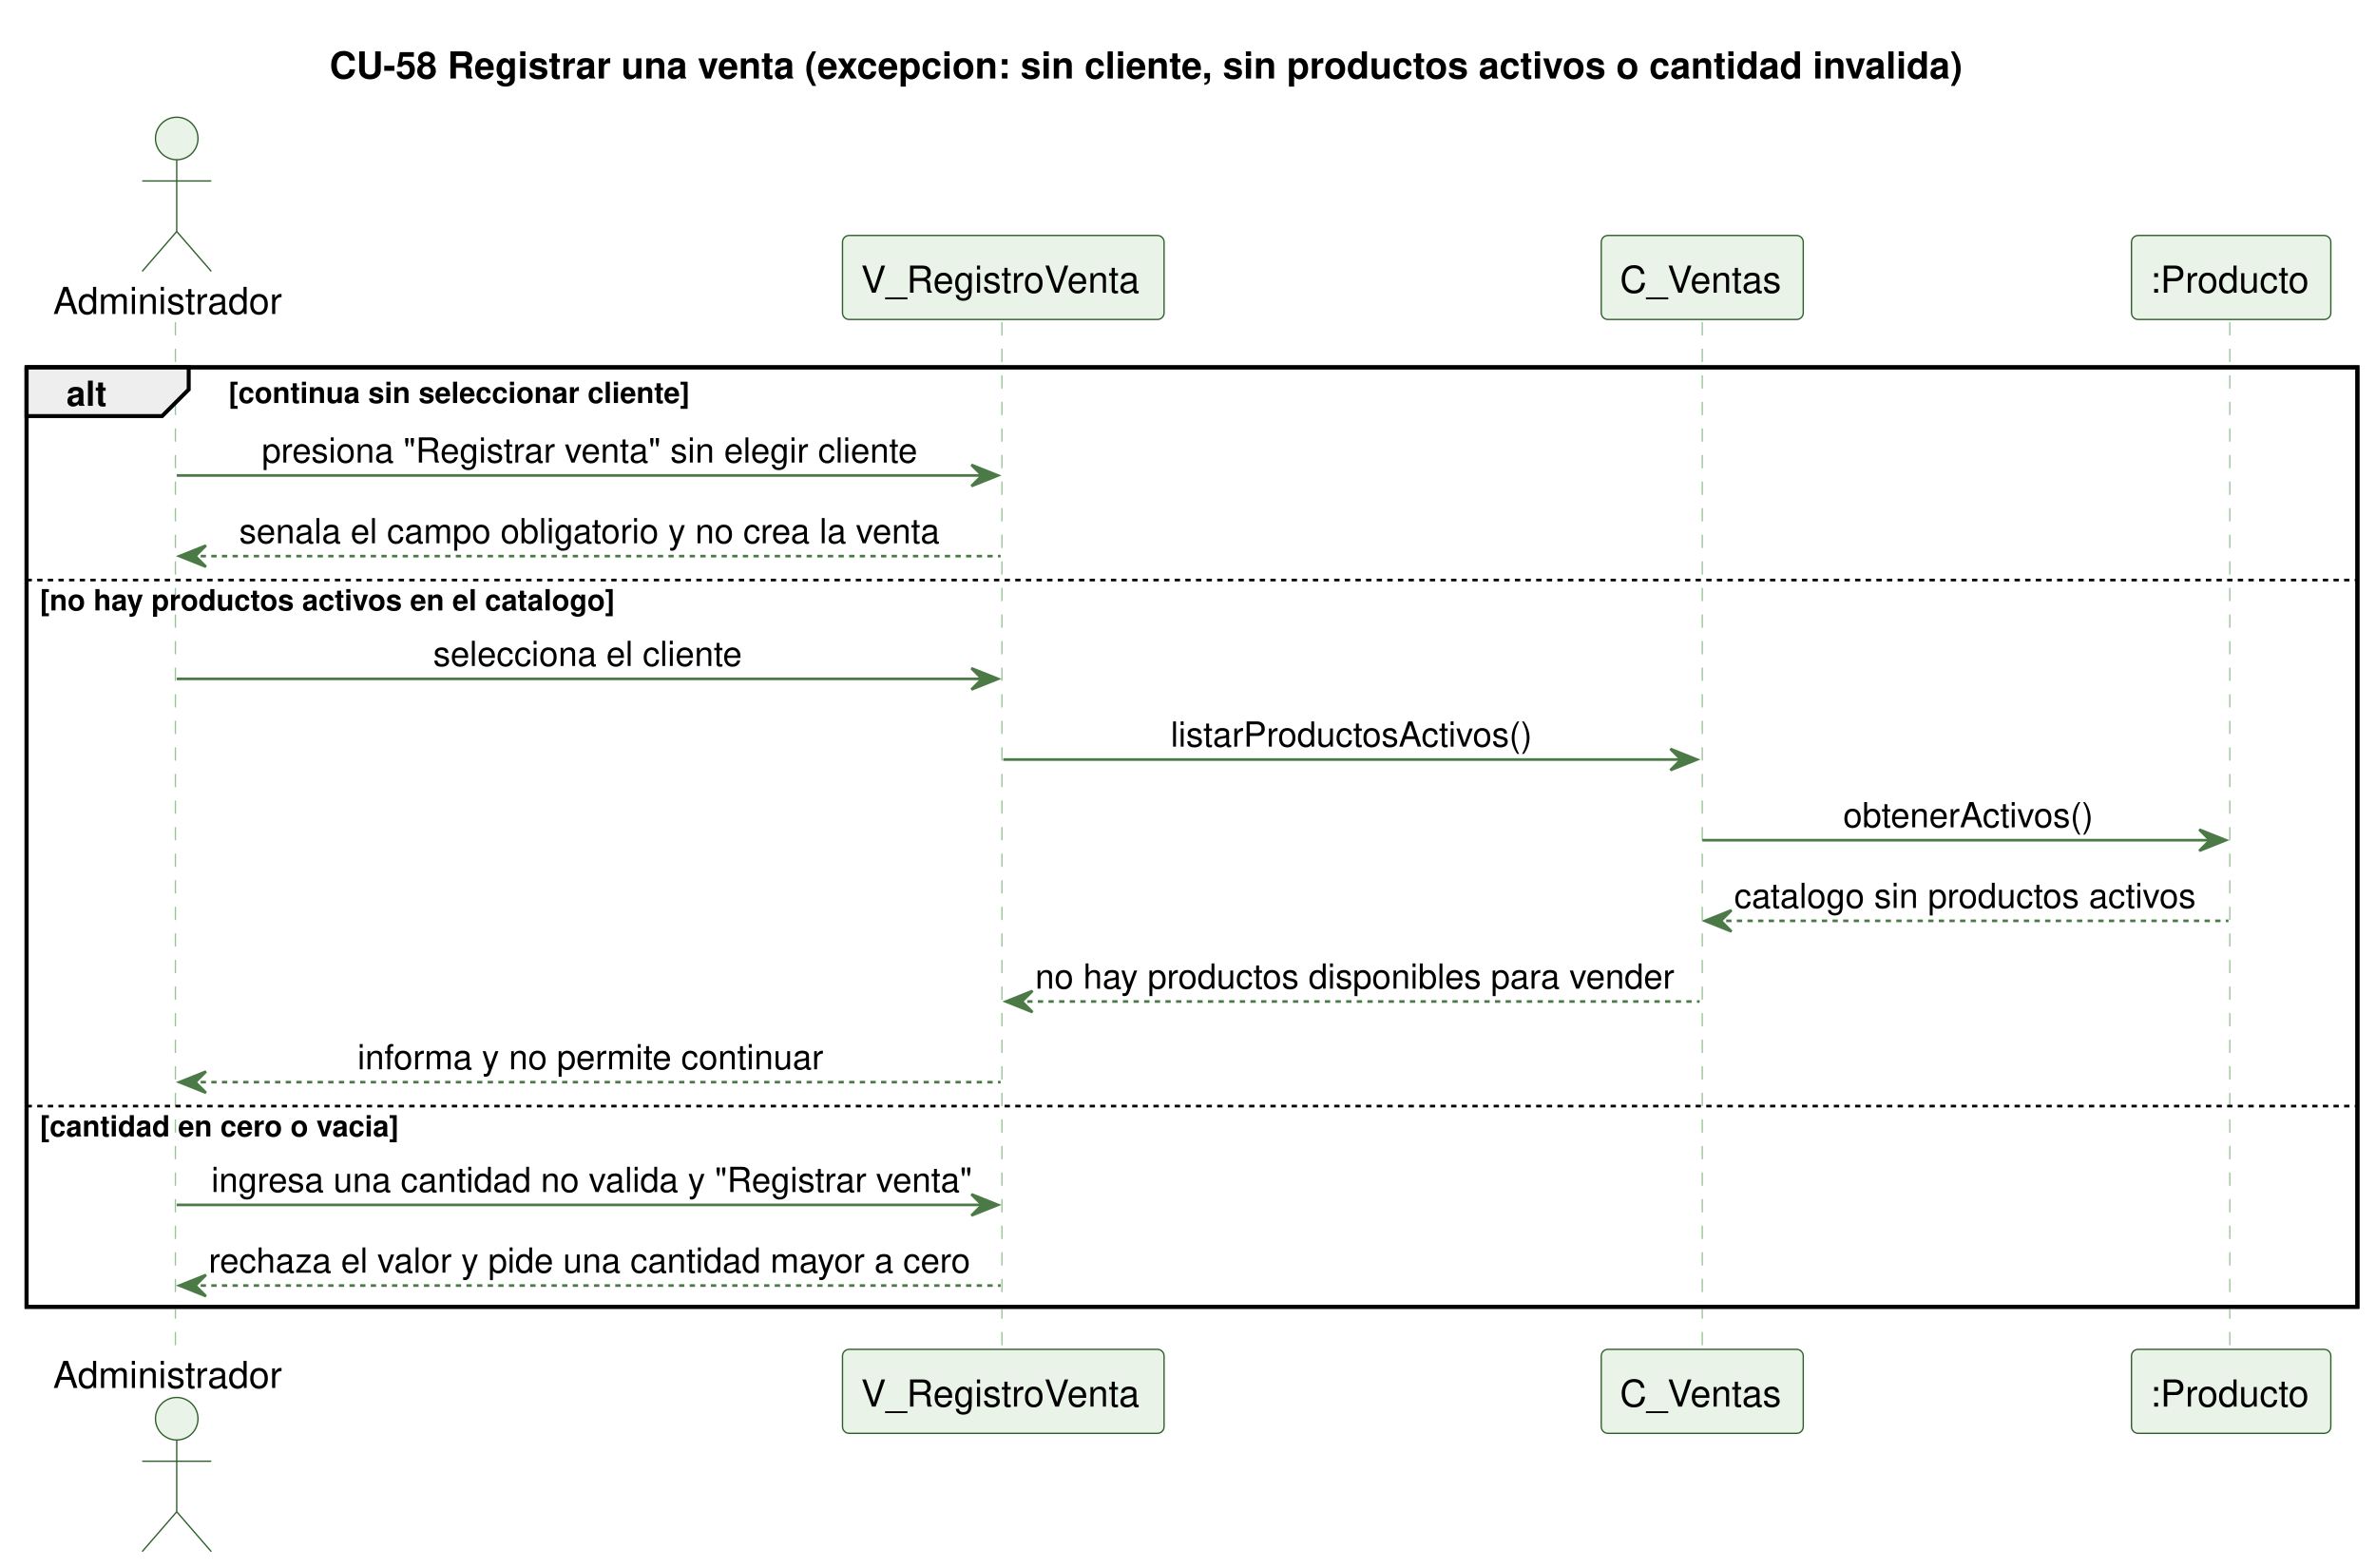
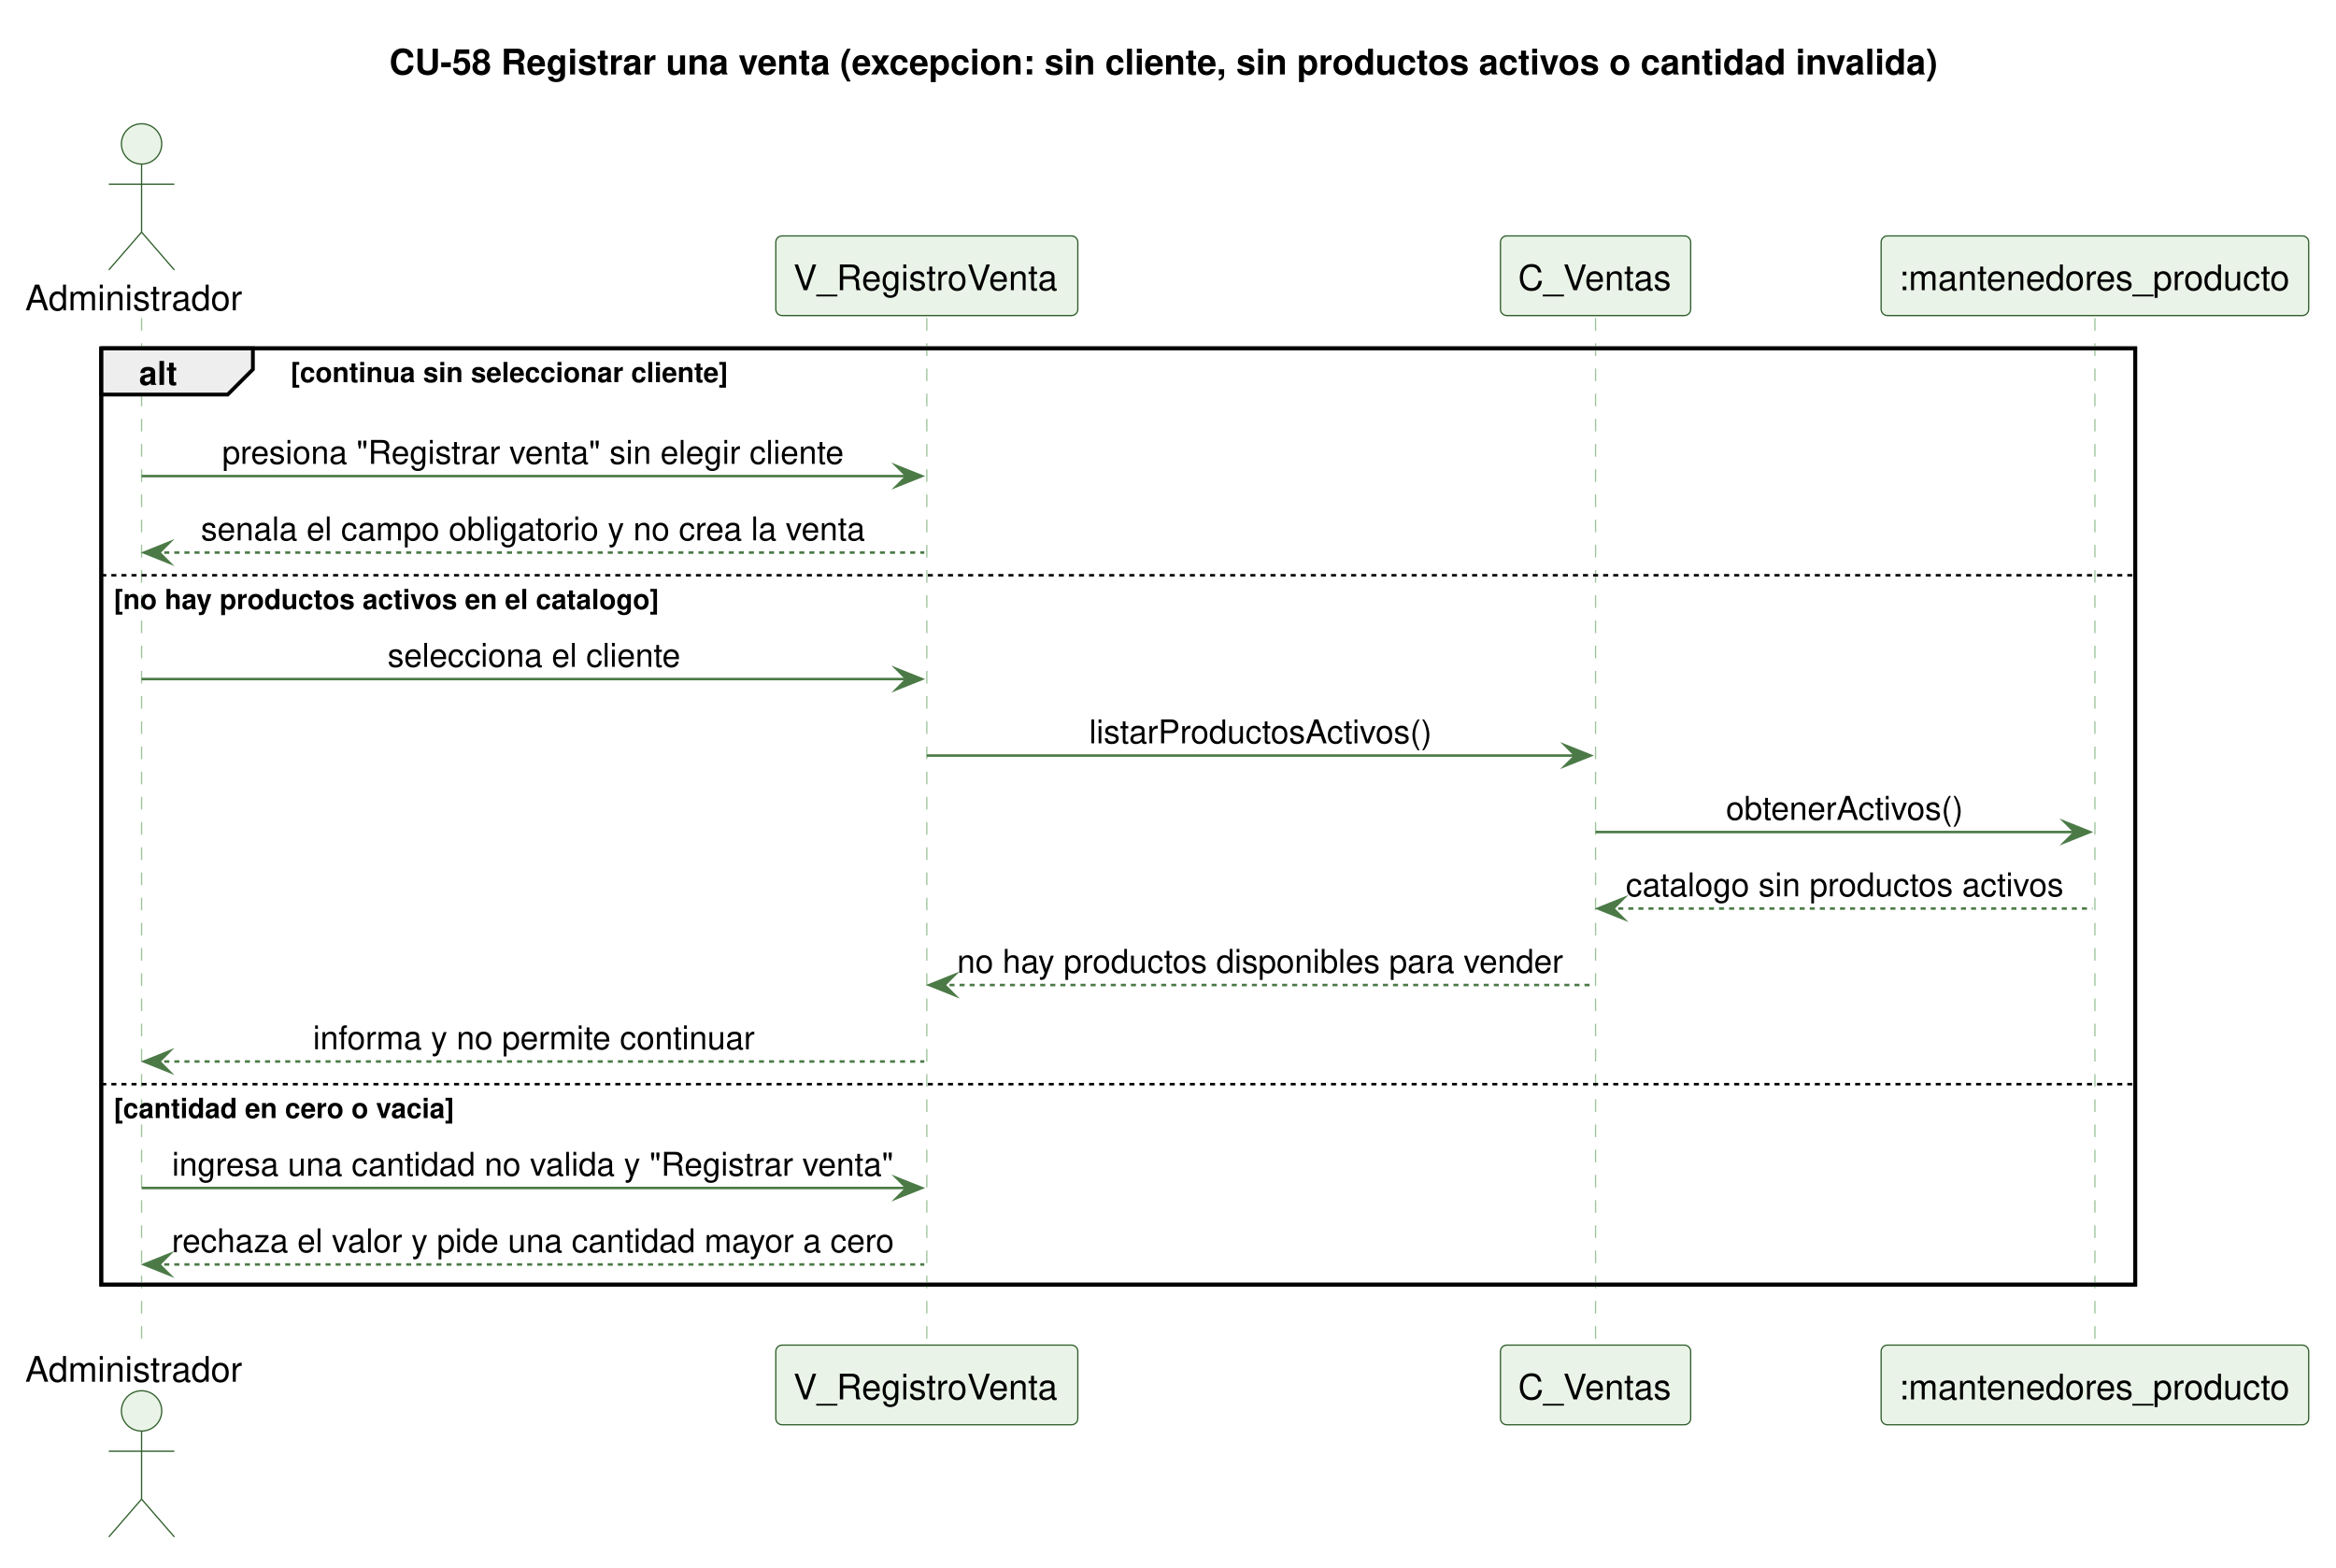
- <svg xmlns="http://www.w3.org/2000/svg" contentStyleType="text/css" height="590px" preserveAspectRatio="none" style="width:894px;height:590px;background:#FFFFFF;" version="1.1" viewBox="0 0 894 590" width="894px" zoomAndPan="magnify">
+ <svg xmlns="http://www.w3.org/2000/svg" version="1.1" data-diagram-type="SEQUENCE" style="width:927px;height:622px;background:#FFFFFF;" width="927px" height="622px" viewBox="0 0 927 622" zoomAndPan="magnify" preserveAspectRatio="none" contentStyleType="text/css">
  <defs />
-   <g>
-     <text fill="#000000" font-family="Helvetica" font-size="14" font-weight="bold" lengthAdjust="spacing" textLength="648" x="124" y="29.533">CU-58 Registrar una venta (excepcion: sin cliente, sin productos activos o cantidad invalida)</text>
-     <rect fill="none" height="353.539" style="stroke:#000000;stroke-width:1.5;" width="877" x="10" y="138.219" />
-     <line style="stroke:#9CC49A;stroke-width:0.5;stroke-dasharray:5.0,5.0;" x1="66" x2="66" y1="121.219" y2="508.758" />
-     <line style="stroke:#9CC49A;stroke-width:0.5;stroke-dasharray:5.0,5.0;" x1="377" x2="377" y1="121.219" y2="508.758" />
-     <line style="stroke:#9CC49A;stroke-width:0.5;stroke-dasharray:5.0,5.0;" x1="640.5" x2="640.5" y1="121.219" y2="508.758" />
-     <line style="stroke:#9CC49A;stroke-width:0.5;stroke-dasharray:5.0,5.0;" x1="839" x2="839" y1="121.219" y2="508.758" />
-     <text fill="#000000" font-family="Helvetica" font-size="14" lengthAdjust="spacing" textLength="87" x="20" y="118.143">Administrador</text>
-     <ellipse cx="66.5" cy="52.109" fill="#EAF3E7" rx="8" ry="8" style="stroke:#2E5E2A;stroke-width:0.5;" />
-     <path d="M66.5,60.109 L66.5,87.109 M53.5,68.109 L79.5,68.109 M66.5,87.109 L53.5,102.109 M66.5,87.109 L79.5,102.109 " fill="none" style="stroke:#2E5E2A;stroke-width:0.5;" />
-     <text fill="#000000" font-family="Helvetica" font-size="14" lengthAdjust="spacing" textLength="87" x="20" y="522.291">Administrador</text>
-     <ellipse cx="66.5" cy="533.867" fill="#EAF3E7" rx="8" ry="8" style="stroke:#2E5E2A;stroke-width:0.5;" />
-     <path d="M66.5,541.867 L66.5,568.867 M53.5,549.867 L79.5,549.867 M66.5,568.867 L53.5,583.867 M66.5,568.867 L79.5,583.867 " fill="none" style="stroke:#2E5E2A;stroke-width:0.5;" />
-     <rect fill="#EAF3E7" height="31.609" rx="2.5" ry="2.5" style="stroke:#2E5E2A;stroke-width:0.5;" width="121" x="317" y="88.609" />
-     <text fill="#000000" font-family="Helvetica" font-size="14" lengthAdjust="spacing" textLength="107" x="324" y="110.143">V_RegistroVenta</text>
-     <rect fill="#EAF3E7" height="31.609" rx="2.5" ry="2.5" style="stroke:#2E5E2A;stroke-width:0.5;" width="121" x="317" y="507.758" />
-     <text fill="#000000" font-family="Helvetica" font-size="14" lengthAdjust="spacing" textLength="107" x="324" y="529.291">V_RegistroVenta</text>
-     <rect fill="#EAF3E7" height="31.609" rx="2.5" ry="2.5" style="stroke:#2E5E2A;stroke-width:0.5;" width="76" x="602.5" y="88.609" />
-     <text fill="#000000" font-family="Helvetica" font-size="14" lengthAdjust="spacing" textLength="62" x="609.5" y="110.143">C_Ventas</text>
-     <rect fill="#EAF3E7" height="31.609" rx="2.5" ry="2.5" style="stroke:#2E5E2A;stroke-width:0.5;" width="76" x="602.5" y="507.758" />
-     <text fill="#000000" font-family="Helvetica" font-size="14" lengthAdjust="spacing" textLength="62" x="609.5" y="529.291">C_Ventas</text>
-     <rect fill="#EAF3E7" height="31.609" rx="2.5" ry="2.5" style="stroke:#2E5E2A;stroke-width:0.5;" width="75" x="802" y="88.609" />
-     <text fill="#000000" font-family="Helvetica" font-size="14" lengthAdjust="spacing" textLength="61" x="809" y="110.143">:Producto</text>
-     <rect fill="#EAF3E7" height="31.609" rx="2.5" ry="2.5" style="stroke:#2E5E2A;stroke-width:0.5;" width="75" x="802" y="507.758" />
-     <text fill="#000000" font-family="Helvetica" font-size="14" lengthAdjust="spacing" textLength="61" x="809" y="529.291">:Producto</text>
-     <path d="M10,138.219 L71,138.219 L71,146.57 L61,156.57 L10,156.57 L10,138.219 " fill="#EEEEEE" style="stroke:#000000;stroke-width:1.5;" />
-     <rect fill="none" height="353.539" style="stroke:#000000;stroke-width:1.5;" width="877" x="10" y="138.219" />
-     <text fill="#000000" font-family="Helvetica" font-size="13" font-weight="bold" lengthAdjust="spacing" textLength="16" x="25" y="152.714">alt</text>
-     <text fill="#000000" font-family="Helvetica" font-size="11" font-weight="bold" lengthAdjust="spacing" textLength="182" x="86" y="151.638">[continua sin seleccionar cliente]</text>
-     <polygon fill="#4B7A46" points="365.5,174.922,375.5,178.922,365.5,182.922,369.5,178.922" style="stroke:#4B7A46;stroke-width:1.0;" />
-     <line style="stroke:#4B7A46;stroke-width:1.0;" x1="66.5" x2="371.5" y1="178.922" y2="178.922" />
-     <text fill="#000000" font-family="Helvetica" font-size="13" lengthAdjust="spacing" textLength="247" x="98.5" y="174.065">presiona "Registrar venta" sin elegir cliente</text>
-     <polygon fill="#4B7A46" points="77.5,205.273,67.5,209.273,77.5,213.273,73.5,209.273" style="stroke:#4B7A46;stroke-width:1.0;" />
-     <line style="stroke:#4B7A46;stroke-width:1.0;stroke-dasharray:2.0,2.0;" x1="71.5" x2="376.5" y1="209.273" y2="209.273" />
-     <text fill="#000000" font-family="Helvetica" font-size="13" lengthAdjust="spacing" textLength="264" x="90" y="204.417">senala el campo obligatorio y no crea la venta</text>
-     <line style="stroke:#000000;stroke-width:1.0;stroke-dasharray:2.0,2.0;" x1="10" x2="887" y1="218.273" y2="218.273" />
-     <text fill="#000000" font-family="Helvetica" font-size="11" font-weight="bold" lengthAdjust="spacing" textLength="225" x="15" y="229.692">[no hay productos activos en el catalogo]</text>
-     <polygon fill="#4B7A46" points="365.5,251.461,375.5,255.461,365.5,259.461,369.5,255.461" style="stroke:#4B7A46;stroke-width:1.0;" />
-     <line style="stroke:#4B7A46;stroke-width:1.0;" x1="66.5" x2="371.5" y1="255.461" y2="255.461" />
-     <text fill="#000000" font-family="Helvetica" font-size="13" lengthAdjust="spacing" textLength="118" x="163" y="250.605">selecciona el cliente</text>
-     <polygon fill="#4B7A46" points="628.5,281.812,638.5,285.812,628.5,289.812,632.5,285.812" style="stroke:#4B7A46;stroke-width:1.0;" />
-     <line style="stroke:#4B7A46;stroke-width:1.0;" x1="377.5" x2="634.5" y1="285.812" y2="285.812" />
-     <text fill="#000000" font-family="Helvetica" font-size="13" lengthAdjust="spacing" textLength="137" x="440.5" y="280.956">listarProductosActivos()</text>
-     <polygon fill="#4B7A46" points="827.5,312.164,837.5,316.164,827.5,320.164,831.5,316.164" style="stroke:#4B7A46;stroke-width:1.0;" />
-     <line style="stroke:#4B7A46;stroke-width:1.0;" x1="640.5" x2="833.5" y1="316.164" y2="316.164" />
-     <text fill="#000000" font-family="Helvetica" font-size="13" lengthAdjust="spacing" textLength="93" x="693.5" y="311.308">obtenerActivos()</text>
-     <polygon fill="#4B7A46" points="651.5,342.516,641.5,346.516,651.5,350.516,647.5,346.516" style="stroke:#4B7A46;stroke-width:1.0;" />
-     <line style="stroke:#4B7A46;stroke-width:1.0;stroke-dasharray:2.0,2.0;" x1="645.5" x2="838.5" y1="346.516" y2="346.516" />
-     <text fill="#000000" font-family="Helvetica" font-size="13" lengthAdjust="spacing" textLength="175" x="652.5" y="341.659">catalogo sin productos activos</text>
-     <polygon fill="#4B7A46" points="388.5,372.867,378.5,376.867,388.5,380.867,384.5,376.867" style="stroke:#4B7A46;stroke-width:1.0;" />
-     <line style="stroke:#4B7A46;stroke-width:1.0;stroke-dasharray:2.0,2.0;" x1="382.5" x2="639.5" y1="376.867" y2="376.867" />
-     <text fill="#000000" font-family="Helvetica" font-size="13" lengthAdjust="spacing" textLength="239" x="389.5" y="372.011">no hay productos disponibles para vender</text>
-     <polygon fill="#4B7A46" points="77.5,403.219,67.5,407.219,77.5,411.219,73.5,407.219" style="stroke:#4B7A46;stroke-width:1.0;" />
-     <line style="stroke:#4B7A46;stroke-width:1.0;stroke-dasharray:2.0,2.0;" x1="71.5" x2="376.5" y1="407.219" y2="407.219" />
-     <text fill="#000000" font-family="Helvetica" font-size="13" lengthAdjust="spacing" textLength="175" x="134.5" y="402.362">informa y no permite continuar</text>
-     <line style="stroke:#000000;stroke-width:1.0;stroke-dasharray:2.0,2.0;" x1="10" x2="887" y1="416.219" y2="416.219" />
-     <text fill="#000000" font-family="Helvetica" font-size="11" font-weight="bold" lengthAdjust="spacing" textLength="139" x="15" y="427.638">[cantidad en cero o vacia]</text>
-     <polygon fill="#4B7A46" points="365.5,449.406,375.5,453.406,365.5,457.406,369.5,453.406" style="stroke:#4B7A46;stroke-width:1.0;" />
-     <line style="stroke:#4B7A46;stroke-width:1.0;" x1="66.5" x2="371.5" y1="453.406" y2="453.406" />
-     <text fill="#000000" font-family="Helvetica" font-size="13" lengthAdjust="spacing" textLength="285" x="79.5" y="448.55">ingresa una cantidad no valida y "Registrar venta"</text>
-     <polygon fill="#4B7A46" points="77.5,479.758,67.5,483.758,77.5,487.758,73.5,483.758" style="stroke:#4B7A46;stroke-width:1.0;" />
-     <line style="stroke:#4B7A46;stroke-width:1.0;stroke-dasharray:2.0,2.0;" x1="71.5" x2="376.5" y1="483.758" y2="483.758" />
-     <text fill="#000000" font-family="Helvetica" font-size="13" lengthAdjust="spacing" textLength="287" x="78.5" y="478.901">rechaza el valor y pide una cantidad mayor a cero</text>
+   <g font-family="sans-serif" lengthAdjust="spacing">
+     <g class="title" data-source-line="13">
+       <text x="154.499" y="29.533" fill="#000" font-size="14" textLength="616.157" font-weight="700" font-family="Helvetica">CU-58 Registrar una venta (excepcion: sin cliente, sin productos activos o cantidad invalida)</text>
+     </g>
+     <rect x="40.183" y="138.219" width="807.143" height="371.539" fill="none" style="stroke:#000;stroke-width:1.5;" />
+     <g>
+       <rect x="52.683" y="126.219" width="8" height="407.539" fill="#000" fill-opacity="0" />
+       <line x1="56.183" y1="126.219" x2="56.183" y2="533.758" style="stroke:#9CC49A;stroke-width:0.5;stroke-dasharray:5,5;" />
+     </g>
+     <g>
+       <rect x="364.289" y="126.219" width="8" height="407.539" fill="#000" fill-opacity="0" />
+       <line x1="367.789" y1="126.219" x2="367.789" y2="533.758" style="stroke:#9CC49A;stroke-width:0.5;stroke-dasharray:5,5;" />
+     </g>
+     <g>
+       <rect x="629.671" y="126.219" width="8" height="407.539" fill="#000" fill-opacity="0" />
+       <line x1="633.171" y1="126.219" x2="633.171" y2="533.758" style="stroke:#9CC49A;stroke-width:0.5;stroke-dasharray:5,5;" />
+     </g>
+     <g>
+       <rect x="827.825" y="126.219" width="8" height="407.539" fill="#000" fill-opacity="0" />
+       <line x1="831.325" y1="126.219" x2="831.325" y2="533.758" style="stroke:#9CC49A;stroke-width:0.5;stroke-dasharray:5,5;" />
+     </g>
+     <text x="10" y="123.143" fill="#000" font-size="14" textLength="86.365" font-family="Helvetica">Administrador</text>
+     <ellipse cx="56.183" cy="57.109" rx="8" ry="8" fill="#EAF3E7" style="stroke:#2E5E2A;stroke-width:0.5;" />
+     <path d="M56.183,65.109 L56.183,92.109 M43.183,73.109 L69.183,73.109 M56.183,92.109 L43.183,107.109 M56.183,92.109 L69.183,107.109" style="stroke:#2E5E2A;stroke-width:0.5;" fill="none" />
+     <rect x="307.868" y="93.609" width="119.841" height="31.609" fill="#EAF3E7" style="stroke:#2E5E2A;stroke-width:0.5;" rx="2.5" ry="2.5" />
+     <text x="314.868" y="115.143" fill="#000" font-size="14" textLength="105.841" font-family="Helvetica">V_RegistroVenta</text>
+     <rect x="595.43" y="93.609" width="75.482" height="31.609" fill="#EAF3E7" style="stroke:#2E5E2A;stroke-width:0.5;" rx="2.5" ry="2.5" />
+     <text x="602.43" y="115.143" fill="#000" font-size="14" textLength="61.482" font-family="Helvetica">C_Ventas</text>
+     <rect x="746.495" y="93.609" width="169.661" height="31.609" fill="#EAF3E7" style="stroke:#2E5E2A;stroke-width:0.5;" rx="2.5" ry="2.5" />
+     <text x="753.495" y="115.143" fill="#000" font-size="14" textLength="155.661" font-family="Helvetica">:mantenedores_producto</text>
+     <text x="10" y="548.291" fill="#000" font-size="14" textLength="86.365" font-family="Helvetica">Administrador</text>
+     <ellipse cx="56.183" cy="559.867" rx="8" ry="8" fill="#EAF3E7" style="stroke:#2E5E2A;stroke-width:0.5;" />
+     <path d="M56.183,567.867 L56.183,594.867 M43.183,575.867 L69.183,575.867 M56.183,594.867 L43.183,609.867 M56.183,594.867 L69.183,609.867" style="stroke:#2E5E2A;stroke-width:0.5;" fill="none" />
+     <rect x="307.868" y="533.758" width="119.841" height="31.609" fill="#EAF3E7" style="stroke:#2E5E2A;stroke-width:0.5;" rx="2.5" ry="2.5" />
+     <text x="314.868" y="555.291" fill="#000" font-size="14" textLength="105.841" font-family="Helvetica">V_RegistroVenta</text>
+     <rect x="595.43" y="533.758" width="75.482" height="31.609" fill="#EAF3E7" style="stroke:#2E5E2A;stroke-width:0.5;" rx="2.5" ry="2.5" />
+     <text x="602.43" y="555.291" fill="#000" font-size="14" textLength="61.482" font-family="Helvetica">C_Ventas</text>
+     <rect x="746.495" y="533.758" width="169.661" height="31.609" fill="#EAF3E7" style="stroke:#2E5E2A;stroke-width:0.5;" rx="2.5" ry="2.5" />
+     <text x="753.495" y="555.291" fill="#000" font-size="14" textLength="155.661" font-family="Helvetica">:mantenedores_producto</text>
+     <path d="M40.183,138.219 L100.354,138.219 L100.354,146.57 L90.354,156.57 L40.183,156.57 L40.183,138.219" style="stroke:#000;stroke-width:1.5;" fill="#EEE" />
+     <rect x="40.183" y="138.219" width="807.143" height="371.539" fill="none" style="stroke:#000;stroke-width:1.5;" />
+     <text x="55.183" y="152.714" fill="#000" font-size="13" textLength="15.171" font-weight="700" font-family="Helvetica">alt</text>
+     <text x="115.354" y="151.638" fill="#000" font-size="11" textLength="173.604" font-weight="700" font-family="Helvetica">[continua sin seleccionar cliente]</text>
+     <polygon points="355.789,184.922,365.789,188.922,355.789,192.922,359.789,188.922" fill="#4B7A46" style="stroke:#4B7A46;stroke-width:1;stroke-linejoin:miter;stroke-miterlimit:10;" />
+     <line x1="56.183" y1="188.922" x2="361.789" y2="188.922" style="stroke:#4B7A46;stroke-width:1;" />
+     <text x="88.143" y="184.065" fill="#000" font-size="13" textLength="247.686" font-family="Helvetica">presiona "Registrar venta" sin elegir cliente</text>
+     <polygon points="67.183,215.273,57.183,219.273,67.183,223.273,63.183,219.273" fill="#4B7A46" style="stroke:#4B7A46;stroke-width:1;stroke-linejoin:miter;stroke-miterlimit:10;" />
+     <line x1="61.183" y1="219.273" x2="366.789" y2="219.273" style="stroke:#4B7A46;stroke-width:1;stroke-dasharray:2,2;" />
+     <text x="79.739" y="214.417" fill="#000" font-size="13" textLength="264.494" font-family="Helvetica">senala el campo obligatorio y no crea la venta</text>
+     <line x1="40.183" y1="228.273" x2="847.325" y2="228.273" style="stroke:#000;stroke-width:1;stroke-dasharray:2,2;" />
+     <text x="45.183" y="241.692" fill="#000" font-size="11" textLength="216.981" font-weight="700" font-family="Helvetica">[no hay productos activos en el catalogo]</text>
+     <polygon points="355.789,265.461,365.789,269.461,355.789,273.461,359.789,269.461" fill="#4B7A46" style="stroke:#4B7A46;stroke-width:1;stroke-linejoin:miter;stroke-miterlimit:10;" />
+     <line x1="56.183" y1="269.461" x2="361.789" y2="269.461" style="stroke:#4B7A46;stroke-width:1;" />
+     <text x="153.813" y="264.604" fill="#000" font-size="13" textLength="116.346" font-family="Helvetica">selecciona el cliente</text>
+     <polygon points="621.171,295.813,631.171,299.813,621.171,303.813,625.171,299.813" fill="#4B7A46" style="stroke:#4B7A46;stroke-width:1;stroke-linejoin:miter;stroke-miterlimit:10;" />
+     <line x1="367.789" y1="299.813" x2="627.171" y2="299.813" style="stroke:#4B7A46;stroke-width:1;" />
+     <text x="432.211" y="294.956" fill="#000" font-size="13" textLength="136.538" font-family="Helvetica">listarProductosActivos()</text>
+     <polygon points="819.325,326.164,829.325,330.164,819.325,334.164,823.325,330.164" fill="#4B7A46" style="stroke:#4B7A46;stroke-width:1;stroke-linejoin:miter;stroke-miterlimit:10;" />
+     <line x1="633.171" y1="330.164" x2="825.325" y2="330.164" style="stroke:#4B7A46;stroke-width:1;" />
+     <text x="684.923" y="325.308" fill="#000" font-size="13" textLength="94.65" font-family="Helvetica">obtenerActivos()</text>
+     <polygon points="644.171,356.516,634.171,360.516,644.171,364.516,640.171,360.516" fill="#4B7A46" style="stroke:#4B7A46;stroke-width:1;stroke-linejoin:miter;stroke-miterlimit:10;" />
+     <line x1="638.171" y1="360.516" x2="830.325" y2="360.516" style="stroke:#4B7A46;stroke-width:1;stroke-dasharray:2,2;" />
+     <text x="645.171" y="355.659" fill="#000" font-size="13" textLength="174.154" font-family="Helvetica">catalogo sin productos activos</text>
+     <polygon points="378.789,386.867,368.789,390.867,378.789,394.867,374.789,390.867" fill="#4B7A46" style="stroke:#4B7A46;stroke-width:1;stroke-linejoin:miter;stroke-miterlimit:10;" />
+     <line x1="372.789" y1="390.867" x2="632.171" y2="390.867" style="stroke:#4B7A46;stroke-width:1;stroke-dasharray:2,2;" />
+     <text x="379.789" y="386.011" fill="#000" font-size="13" textLength="241.382" font-family="Helvetica">no hay productos disponibles para vender</text>
+     <polygon points="67.183,417.219,57.183,421.219,67.183,425.219,63.183,421.219" fill="#4B7A46" style="stroke:#4B7A46;stroke-width:1;stroke-linejoin:miter;stroke-miterlimit:10;" />
+     <line x1="61.183" y1="421.219" x2="366.789" y2="421.219" style="stroke:#4B7A46;stroke-width:1;stroke-dasharray:2,2;" />
+     <text x="124.194" y="416.362" fill="#000" font-size="13" textLength="175.583" font-family="Helvetica">informa y no permite continuar</text>
+     <line x1="40.183" y1="430.219" x2="847.325" y2="430.219" style="stroke:#000;stroke-width:1;stroke-dasharray:2,2;" />
+     <text x="45.183" y="443.638" fill="#000" font-size="11" textLength="135.099" font-weight="700" font-family="Helvetica">[cantidad en cero o vacia]</text>
+     <polygon points="355.789,467.406,365.789,471.406,355.789,475.406,359.789,471.406" fill="#4B7A46" style="stroke:#4B7A46;stroke-width:1;stroke-linejoin:miter;stroke-miterlimit:10;" />
+     <line x1="56.183" y1="471.406" x2="361.789" y2="471.406" style="stroke:#4B7A46;stroke-width:1;" />
+     <text x="68.259" y="466.55" fill="#000" font-size="13" textLength="287.454" font-family="Helvetica">ingresa una cantidad no valida y "Registrar venta"</text>
+     <polygon points="67.183,497.758,57.183,501.758,67.183,505.758,63.183,501.758" fill="#4B7A46" style="stroke:#4B7A46;stroke-width:1;stroke-linejoin:miter;stroke-miterlimit:10;" />
+     <line x1="61.183" y1="501.758" x2="366.789" y2="501.758" style="stroke:#4B7A46;stroke-width:1;stroke-dasharray:2,2;" />
+     <text x="68.183" y="496.901" fill="#000" font-size="13" textLength="287.606" font-family="Helvetica">rechaza el valor y pide una cantidad mayor a cero</text>
  </g>
</svg>
